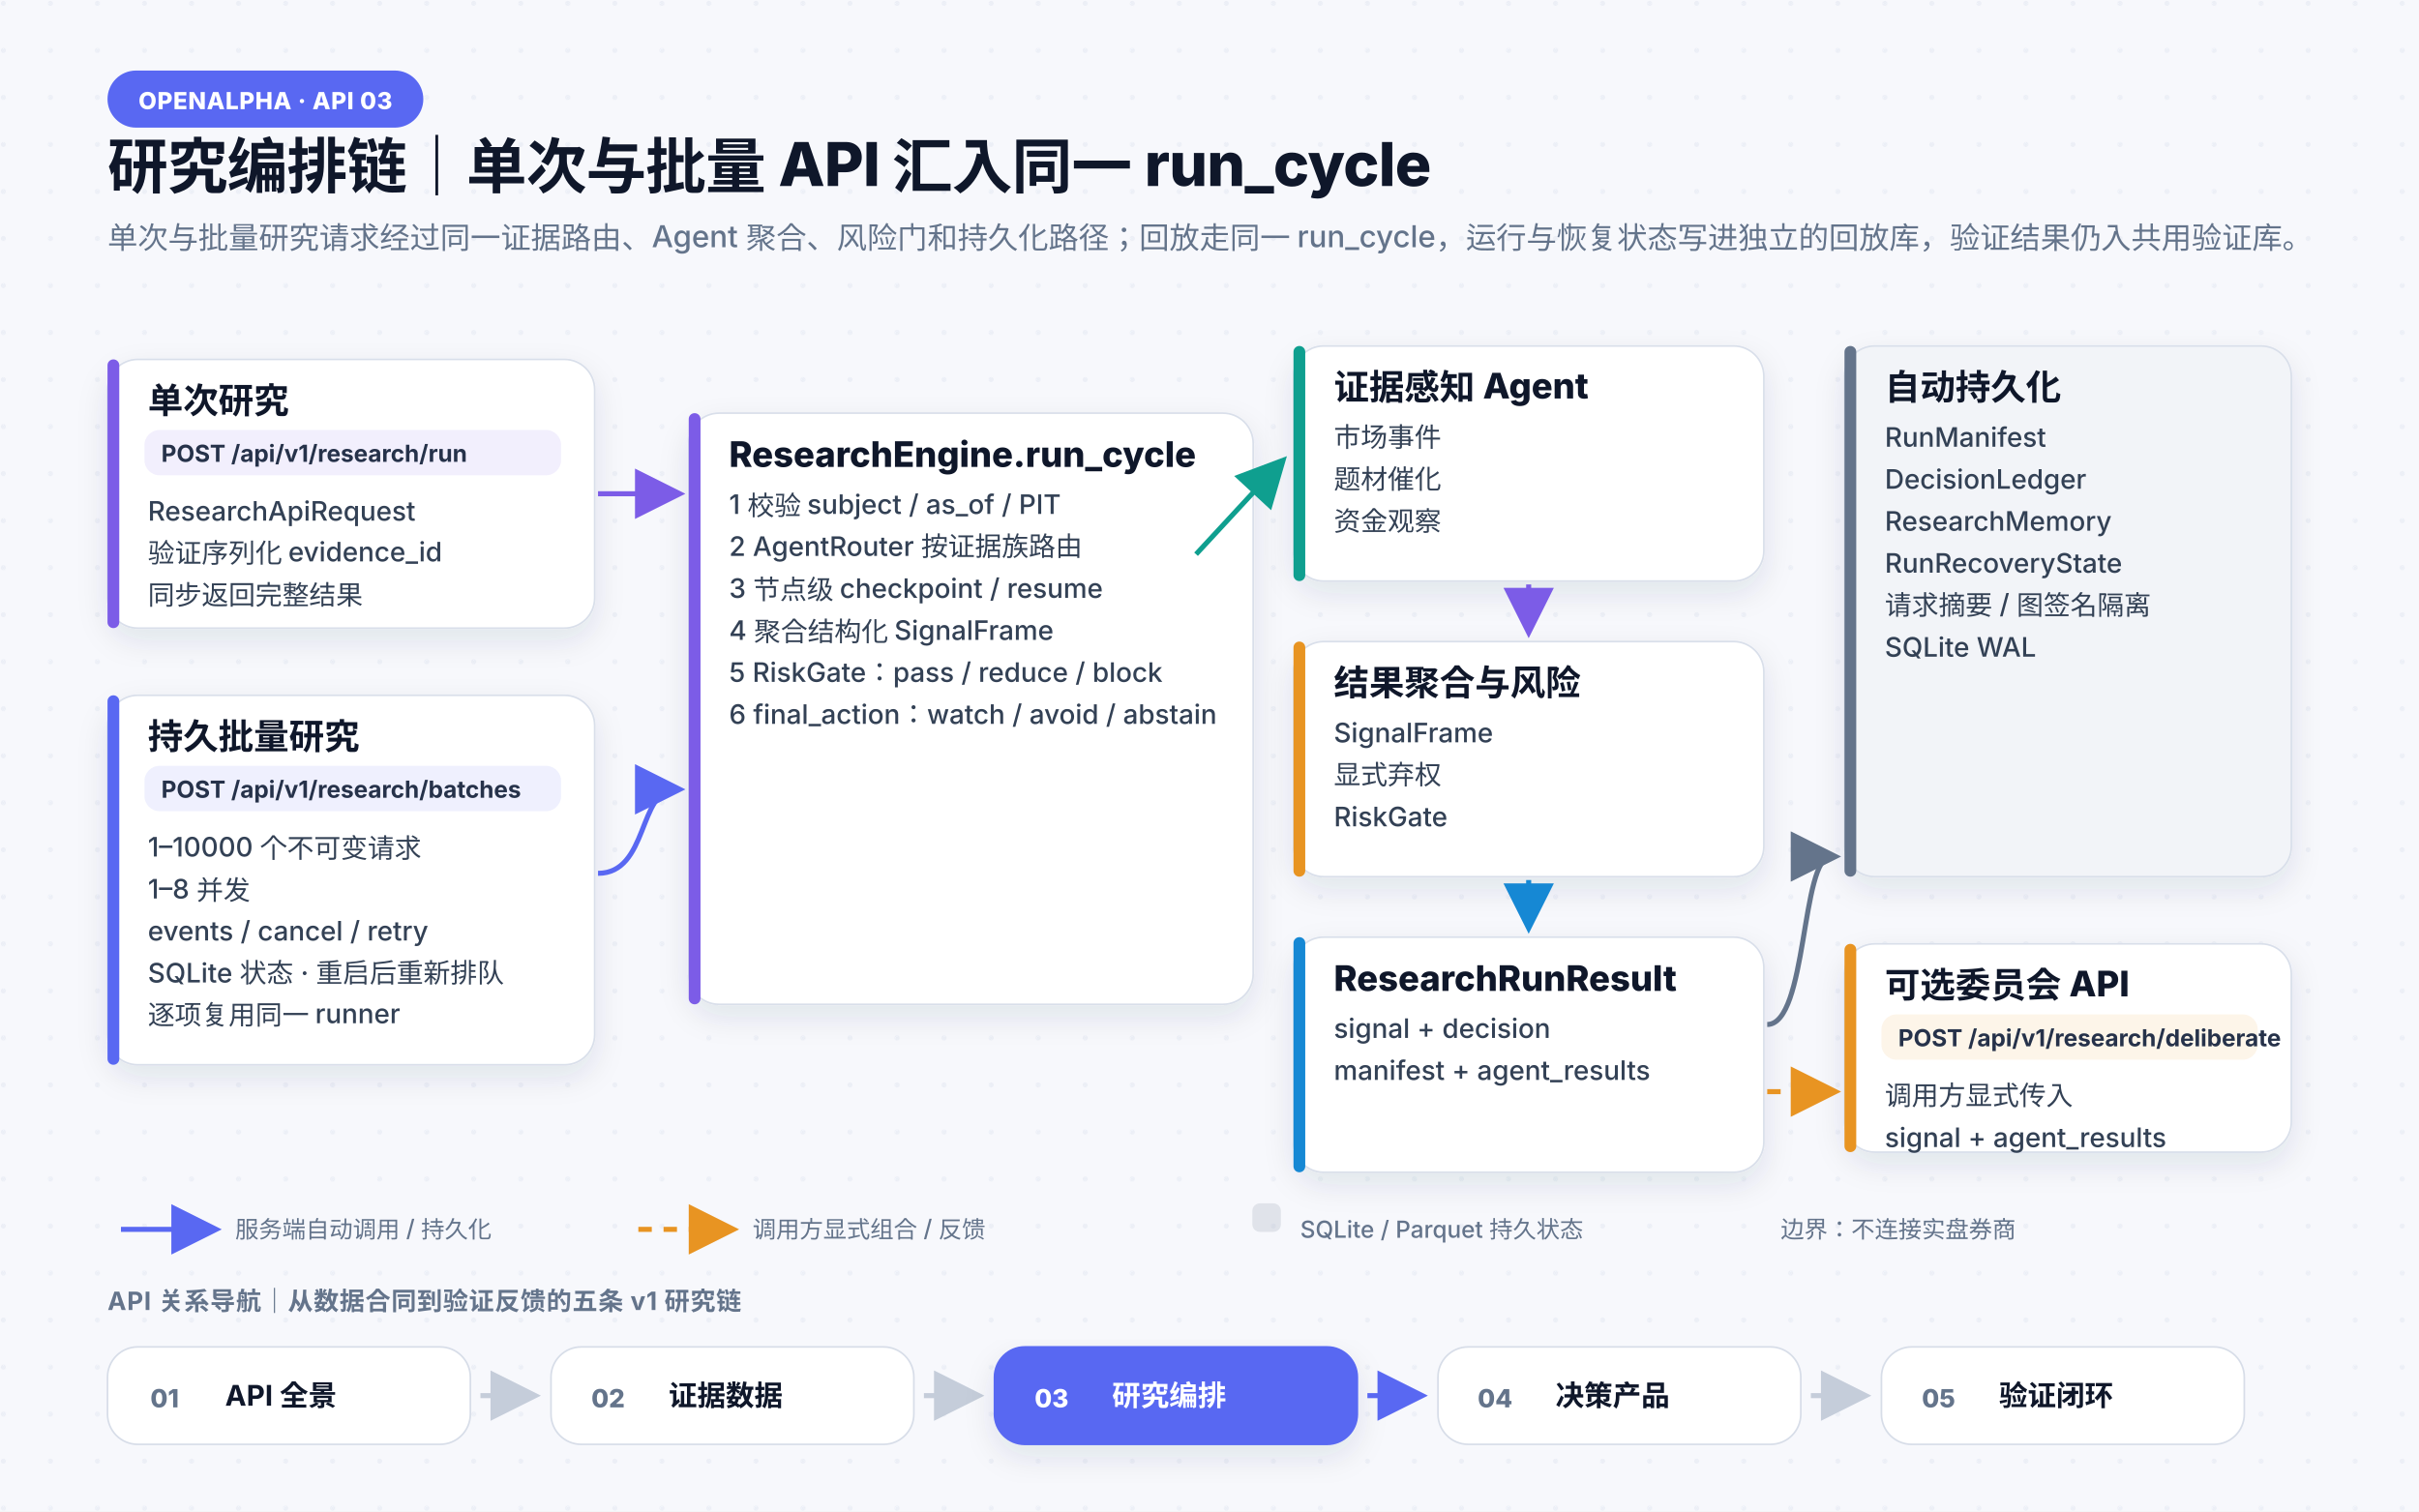
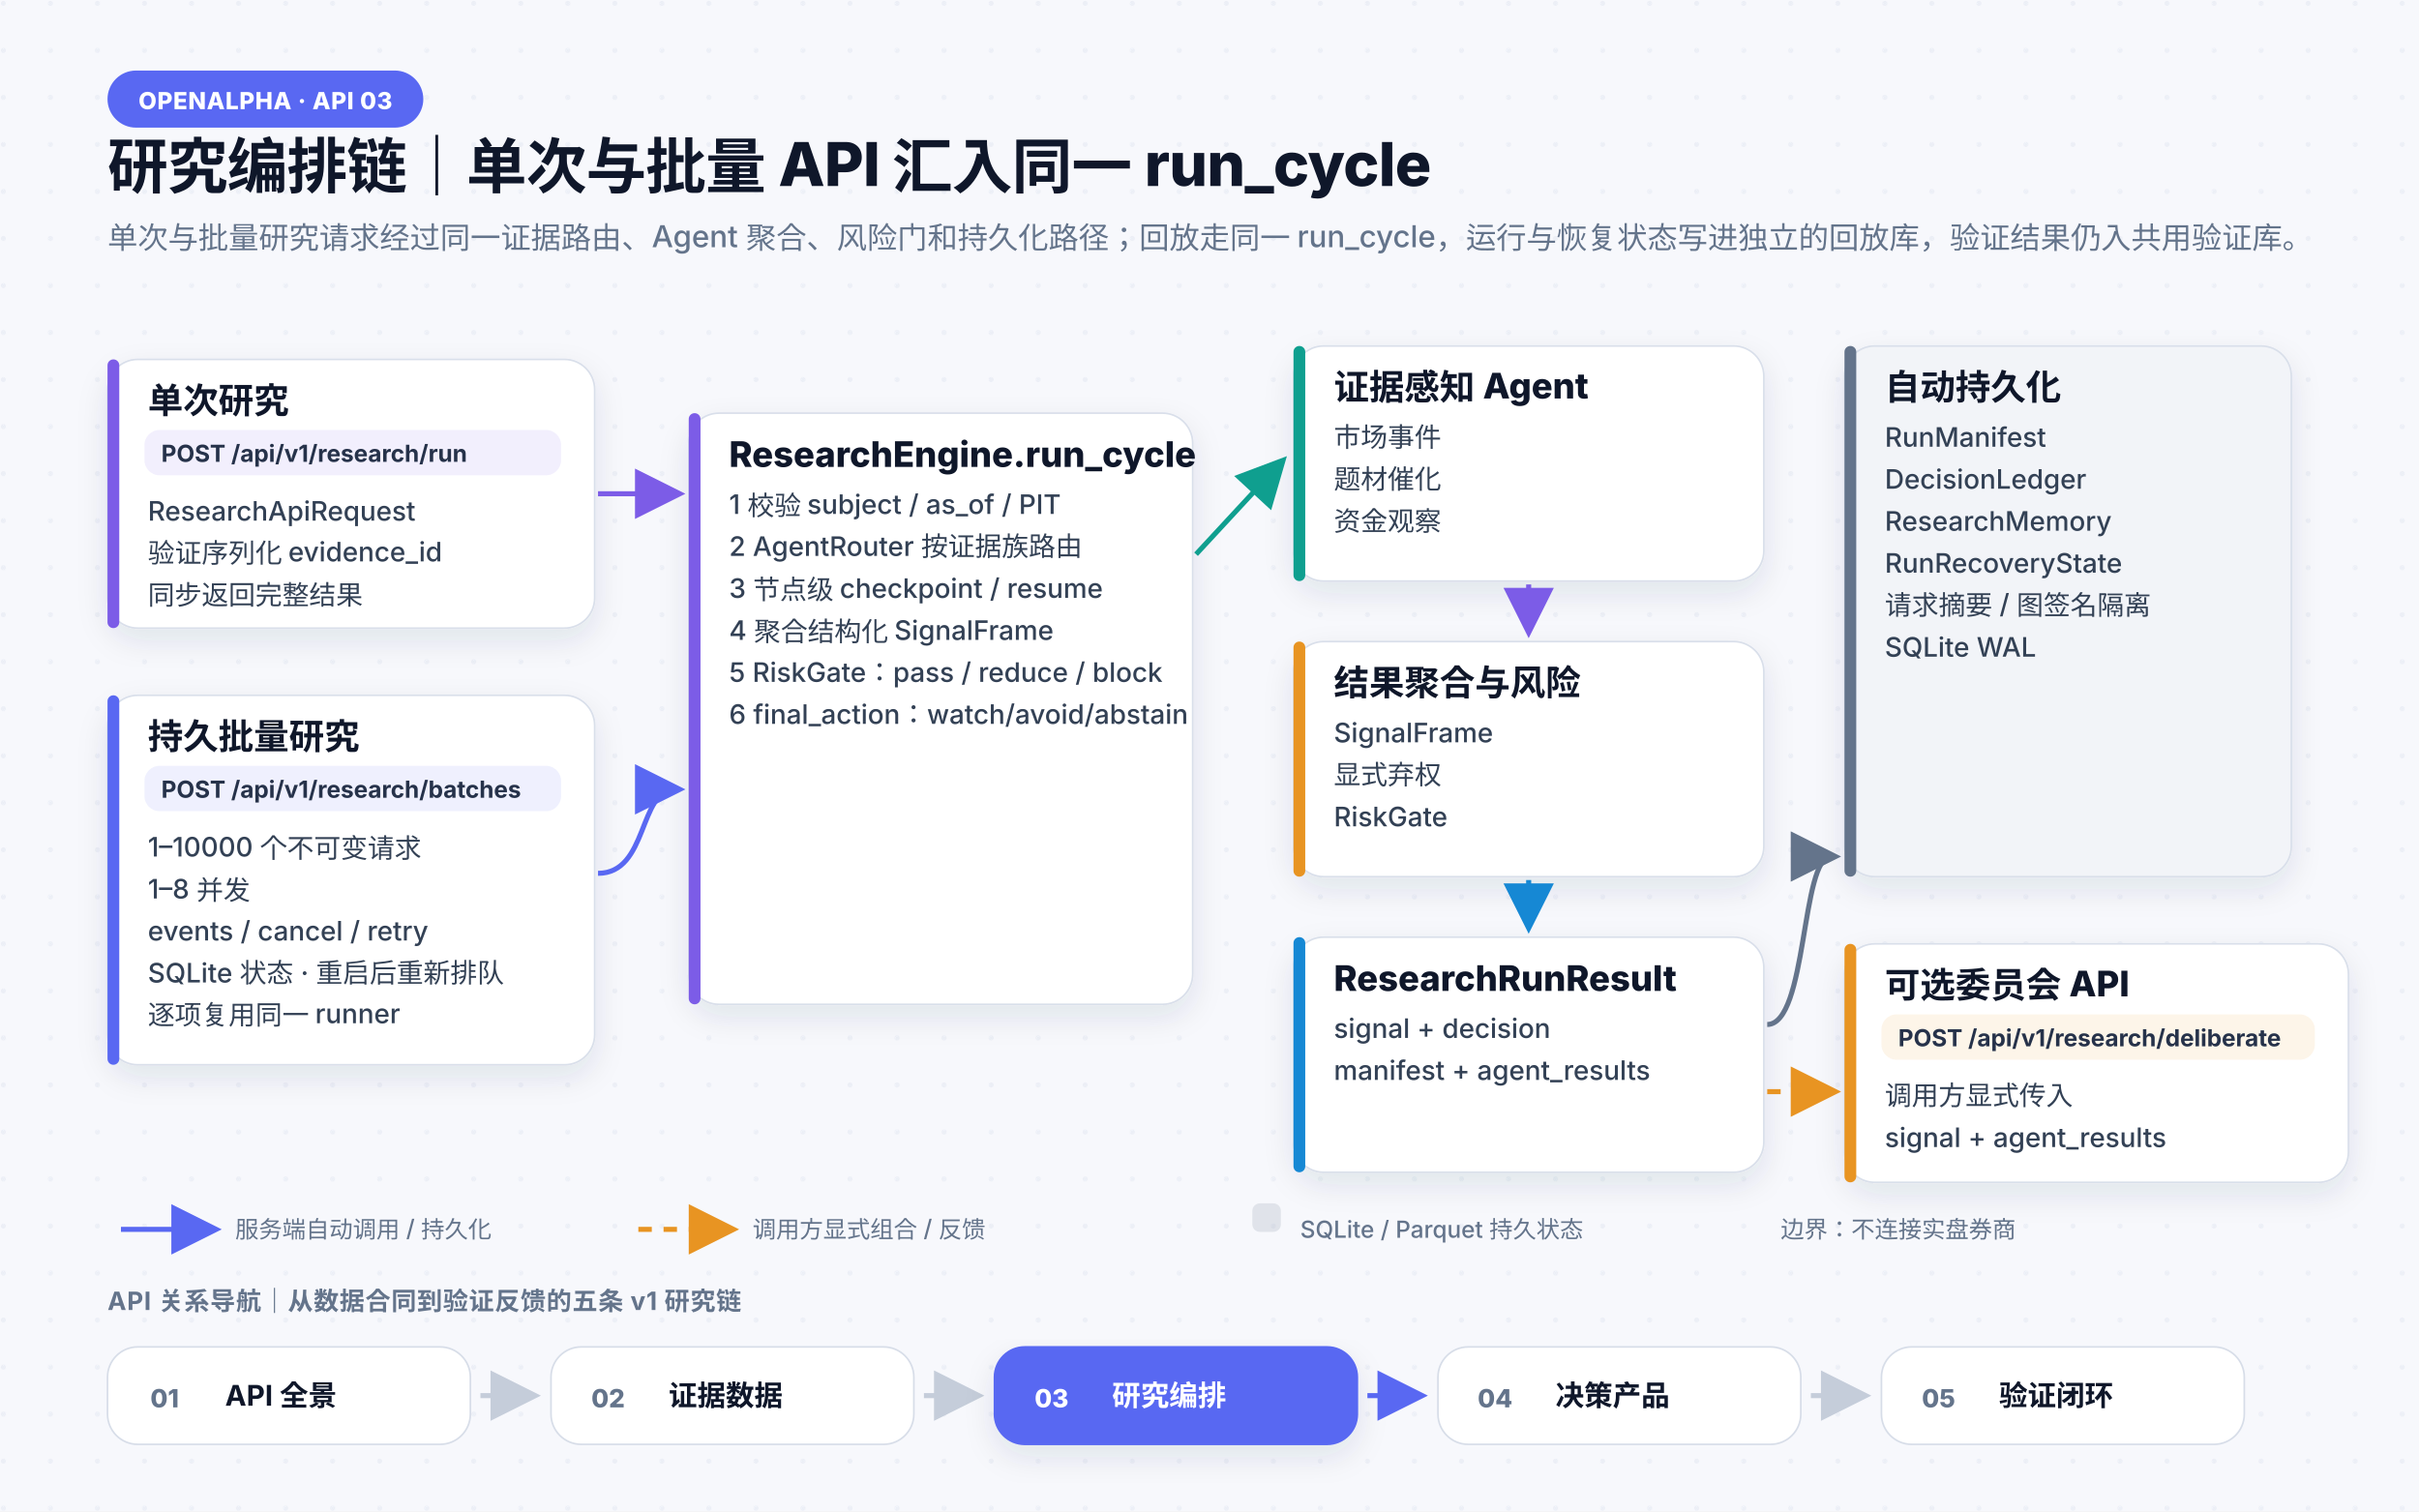
<svg xmlns="http://www.w3.org/2000/svg" width="1440" height="900" viewBox="0 0 1440 900" role="img" aria-labelledby="title desc">
  <defs>
    <filter id="shadow" x="-20%" y="-20%" width="140%" height="160%">
      <feDropShadow dx="0" dy="7" stdDeviation="9" flood-color="#27324A" flood-opacity=".10" />
    </filter>
    <marker id="arrow" markerWidth="10" markerHeight="10" refX="8" refY="5" orient="auto" markerUnits="strokeWidth">
      <path d="M0,0 L10,5 L0,10 z" fill="context-stroke" />
    </marker>
    <pattern id="dots" width="28" height="28" patternUnits="userSpaceOnUse">
      <circle cx="2" cy="2" r="1.5" fill="#D8DEEB" />
    </pattern>
    <style>
      text { font-family: Inter, "Noto Sans SC", "Microsoft YaHei", Arial, sans-serif; }
      .title { font-size: 36px; font-weight: 760; fill: #0F172A; letter-spacing: -.4px; }
      .subtitle { font-size: 18px; font-weight: 450; fill: #64748B; }
      .section { font-size: 14px; font-weight: 800; letter-spacing: 1.1px; }
      .cardTitle { font-size: 21px; font-weight: 760; fill: #0F172A; }
      .body { font-size: 16px; font-weight: 500; fill: #334155; }
      .small { font-size: 14px; font-weight: 520; fill: #64748B; }
      .endpoint { font-size: 14px; font-weight: 720; fill: #26324A; }
      .pill { font-size: 14px; font-weight: 780; letter-spacing: .35px; }
      .arrowLabel { font-size: 13px; font-weight: 700; fill: #64748B; }
      .navCaption { font-size: 15px; font-weight: 650; fill: #64748B; letter-spacing: .4px; }
      .navNumber { font-size: 15px; font-weight: 800; }
      .navLabel { font-size: 17px; font-weight: 720; }
    </style>
  </defs>
  <rect width="1440" height="900" fill="#F7F8FC" />
  <rect width="1440" height="900" fill="url(#dots)" opacity=".36" />
  <rect x="64" y="42" width="188" height="34" rx="17" fill="#5968F2" />
  <text x="158" y="65" class="pill" text-anchor="middle" fill="#FFFFFF">OPENALPHA · API 03</text>
  <text x="64" y="112" class="title">研究编排链｜单次与批量 API 汇入同一 run_cycle</text>
  <text x="64" y="148" class="subtitle">单次与批量研究请求经过同一证据路由、Agent 聚合、风险门和持久化路径；回放走同一 run_cycle，运行与恢复状态写进独立的回放库，验证结果仍入共用验证库。</text>
  <rect x="64" y="214" width="290" height="160" rx="18" fill="#FFFFFF" stroke="#D9DFEA" filter="url(#shadow)" />
  <rect x="64" y="214" width="7" height="160" rx="3.5" fill="#7C5CE7" />
  <text x="88" y="246" class="cardTitle">单次研究</text>
  <rect x="86" y="256" width="248" height="27" rx="9" fill="#7C5CE7" opacity=".10" />
  <text x="96" y="275" class="endpoint">POST /api/v1/research/run</text>
  <text x="88" y="310" class="body">ResearchApiRequest</text>
  <text x="88" y="335" class="body">验证序列化 evidence_id</text>
  <text x="88" y="360" class="body">同步返回完整结果</text>
  <rect x="64" y="414" width="290" height="220" rx="18" fill="#FFFFFF" stroke="#D9DFEA" filter="url(#shadow)" />
  <rect x="64" y="414" width="7" height="220" rx="3.5" fill="#5968F2" />
  <text x="88" y="446" class="cardTitle">持久批量研究</text>
  <rect x="86" y="456" width="248" height="27" rx="9" fill="#5968F2" opacity=".10" />
  <text x="96" y="475" class="endpoint">POST /api/v1/research/batches</text>
  <text x="88" y="510" class="body">1–10000 个不可变请求</text>
  <text x="88" y="535" class="body">1–8 并发</text>
  <text x="88" y="560" class="body">events / cancel / retry</text>
  <text x="88" y="585" class="body">SQLite 状态 · 重启后重新排队</text>
  <text x="88" y="610" class="body">逐项复用同一 runner</text>
-   <rect x="410" y="246" width="336" height="352" rx="18" fill="#FFFFFF" stroke="#D9DFEA" filter="url(#shadow)" />
+   <rect x="410" y="246" width="300" height="352" rx="18" fill="#FFFFFF" stroke="#D9DFEA" filter="url(#shadow)" />
  <rect x="410" y="246" width="7" height="352" rx="3.5" fill="#7C5CE7" />
  <text x="434" y="278" class="cardTitle">ResearchEngine.run_cycle</text>
  <text x="434" y="306" class="body">1  校验 subject / as_of / PIT</text>
  <text x="434" y="331" class="body">2  AgentRouter 按证据族路由</text>
  <text x="434" y="356" class="body">3  节点级 checkpoint / resume</text>
  <text x="434" y="381" class="body">4  聚合结构化 SignalFrame</text>
  <text x="434" y="406" class="body">5  RiskGate：pass / reduce / block</text>
-   <text x="434" y="431" class="body">6  final_action：watch / avoid / abstain</text>
+   <text x="434" y="431" class="body">6  final_action：watch/avoid/abstain</text>
  <path d="M 356 294 L 402 294" fill="none" stroke="#7C5CE7" stroke-width="3" marker-end="url(#arrow)" />
  <path d="M 356 520 C 386 520, 380 470, 402 470" fill="none" stroke="#5968F2" stroke-width="3" marker-end="url(#arrow)" />
  <rect x="770" y="206" width="280" height="140" rx="18" fill="#FFFFFF" stroke="#D9DFEA" filter="url(#shadow)" />
  <rect x="770" y="206" width="7" height="140" rx="3.5" fill="#0F9F8F" />
  <text x="794" y="238" class="cardTitle">证据感知 Agent</text>
  <text x="794" y="266" class="body">市场事件</text>
  <text x="794" y="291" class="body">题材催化</text>
  <text x="794" y="316" class="body">资金观察</text>
  <rect x="770" y="382" width="280" height="140" rx="18" fill="#FFFFFF" stroke="#D9DFEA" filter="url(#shadow)" />
  <rect x="770" y="382" width="7" height="140" rx="3.5" fill="#E89422" />
  <text x="794" y="414" class="cardTitle">结果聚合与风险</text>
  <text x="794" y="442" class="body">SignalFrame</text>
  <text x="794" y="467" class="body">显式弃权</text>
  <text x="794" y="492" class="body">RiskGate</text>
  <rect x="770" y="558" width="280" height="140" rx="18" fill="#FFFFFF" stroke="#D9DFEA" filter="url(#shadow)" />
  <rect x="770" y="558" width="7" height="140" rx="3.5" fill="#1688D4" />
  <text x="794" y="590" class="cardTitle">ResearchRunResult</text>
  <text x="794" y="618" class="body">signal + decision</text>
  <text x="794" y="643" class="body">manifest + agent_results</text>
  <path d="M 712 330 L 762 276" fill="none" stroke="#0F9F8F" stroke-width="3" marker-end="url(#arrow)" />
  <path d="M 910 348 L 910 374" fill="none" stroke="#7C5CE7" stroke-width="3" marker-end="url(#arrow)" />
  <path d="M 910 524 L 910 550" fill="none" stroke="#1688D4" stroke-width="3" marker-end="url(#arrow)" />
  <rect x="1098" y="206" width="266" height="316" rx="18" fill="#F2F4F8" stroke="#D9DFEA" filter="url(#shadow)" />
  <rect x="1098" y="206" width="7" height="316" rx="3.5" fill="#64748B" />
  <text x="1122" y="238" class="cardTitle">自动持久化</text>
  <text x="1122" y="266" class="body">RunManifest</text>
  <text x="1122" y="291" class="body">DecisionLedger</text>
  <text x="1122" y="316" class="body">ResearchMemory</text>
  <text x="1122" y="341" class="body">RunRecoveryState</text>
  <text x="1122" y="366" class="body">请求摘要 / 图签名隔离</text>
  <text x="1122" y="391" class="body">SQLite WAL</text>
  <path d="M 1052 610 C 1076 610, 1072 510, 1090 510" fill="none" stroke="#64748B" stroke-width="3" marker-end="url(#arrow)" />
-   <rect x="1098" y="562" width="266" height="124" rx="18" fill="#FFFFFF" stroke="#D9DFEA" filter="url(#shadow)" />
-   <rect x="1098" y="562" width="7" height="124" rx="3.5" fill="#E89422" />
+   <rect x="1098" y="562" width="300" height="142" rx="18" fill="#FFFFFF" stroke="#D9DFEA" filter="url(#shadow)" />
+   <rect x="1098" y="562" width="7" height="142" rx="3.5" fill="#E89422" />
  <text x="1122" y="594" class="cardTitle">可选委员会 API</text>
-   <rect x="1120" y="604" width="224" height="27" rx="9" fill="#E89422" opacity=".10" />
+   <rect x="1120" y="604" width="258" height="27" rx="9" fill="#E89422" opacity=".10" />
  <text x="1130" y="623" class="endpoint">POST /api/v1/research/deliberate</text>
  <text x="1122" y="658" class="body">调用方显式传入</text>
  <text x="1122" y="683" class="body">signal + agent_results</text>
  <path d="M 1052 650 L 1090 650" fill="none" stroke="#E89422" stroke-width="3" stroke-dasharray="8 7" marker-end="url(#arrow)" />
  <path d="M 72 732 L 126 732" fill="none" stroke="#5968F2" stroke-width="3" marker-end="url(#arrow)" />
  <text x="140" y="737" class="small">服务端自动调用 / 持久化</text>
  <path d="M 380 732 L 434 732" fill="none" stroke="#E89422" stroke-width="3" stroke-dasharray="8 7" marker-end="url(#arrow)" />
  <text x="448" y="737" class="small">调用方显式组合 / 反馈</text>
  <rect x="746" y="717" width="16" height="16" rx="4" fill="#64748B" opacity=".16" stroke="#64748B" />
  <text x="774" y="737" class="small">SQLite / Parquet 持久状态</text>
  <text x="1060" y="737" class="small">边界：不连接实盘券商</text>
  <text x="64" y="780" class="navCaption">API 关系导航｜从数据合同到验证反馈的五条 v1 研究链</text>
  <rect x="64" y="802" width="216" height="58" rx="18" fill="#FFFFFF" stroke="#D7DDE8" />
  <text x="98" y="838" class="navNumber" text-anchor="middle" fill="#64748B">01</text>
  <text x="134" y="837" class="navLabel" fill="#0F172A">API 全景</text>
  <path d="M 286 831 L 316 831" fill="none" stroke="#C5CDDA" stroke-width="3" marker-end="url(#arrow)" />
  <rect x="328" y="802" width="216" height="58" rx="18" fill="#FFFFFF" stroke="#D7DDE8" />
  <text x="362" y="838" class="navNumber" text-anchor="middle" fill="#64748B">02</text>
  <text x="398" y="837" class="navLabel" fill="#0F172A">证据数据</text>
  <path d="M 550 831 L 580 831" fill="none" stroke="#C5CDDA" stroke-width="3" marker-end="url(#arrow)" />
  <rect x="592" y="802" width="216" height="58" rx="18" fill="#5968F2" stroke="#5968F2" filter="url(#shadow)" />
  <text x="626" y="838" class="navNumber" text-anchor="middle" fill="#FFFFFF">03</text>
  <text x="662" y="837" class="navLabel" fill="#FFFFFF">研究编排</text>
  <path d="M 814 831 L 844 831" fill="none" stroke="#5968F2" stroke-width="3" marker-end="url(#arrow)" />
  <rect x="856" y="802" width="216" height="58" rx="18" fill="#FFFFFF" stroke="#D7DDE8" />
  <text x="890" y="838" class="navNumber" text-anchor="middle" fill="#64748B">04</text>
  <text x="926" y="837" class="navLabel" fill="#0F172A">决策产品</text>
  <path d="M 1078 831 L 1108 831" fill="none" stroke="#C5CDDA" stroke-width="3" marker-end="url(#arrow)" />
  <rect x="1120" y="802" width="216" height="58" rx="18" fill="#FFFFFF" stroke="#D7DDE8" />
  <text x="1154" y="838" class="navNumber" text-anchor="middle" fill="#64748B">05</text>
  <text x="1190" y="837" class="navLabel" fill="#0F172A">验证闭环</text>
</svg>
